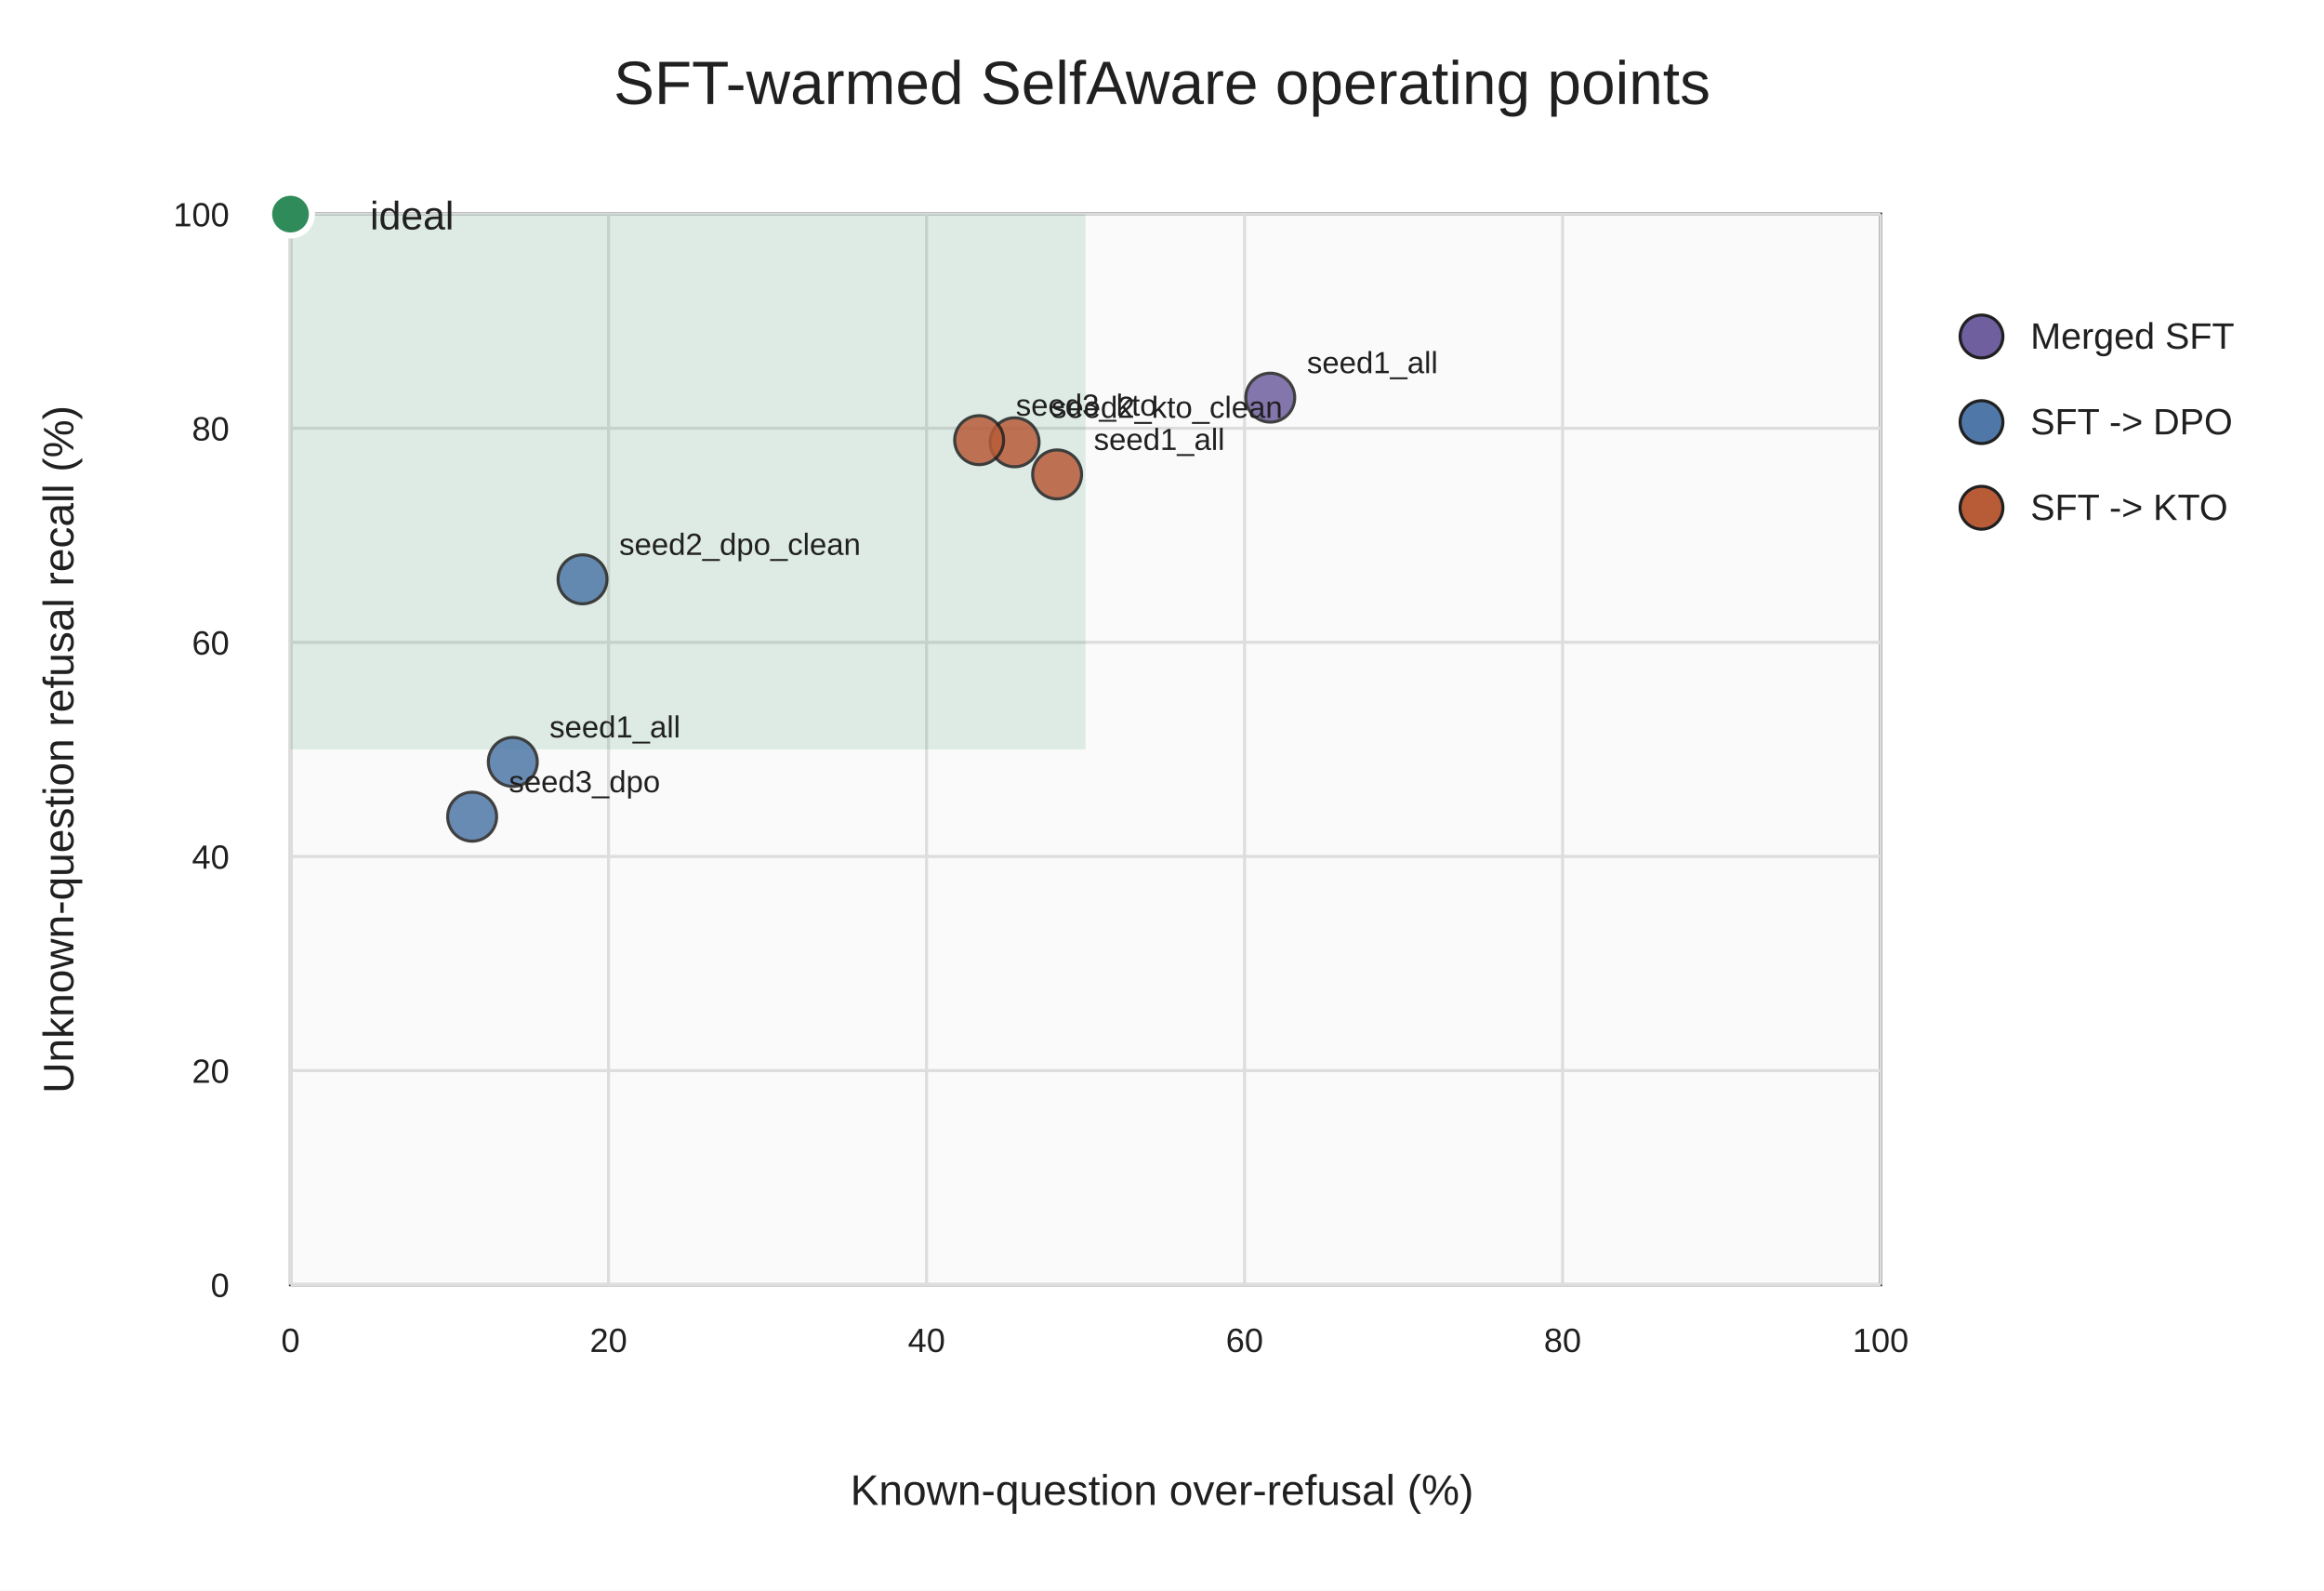
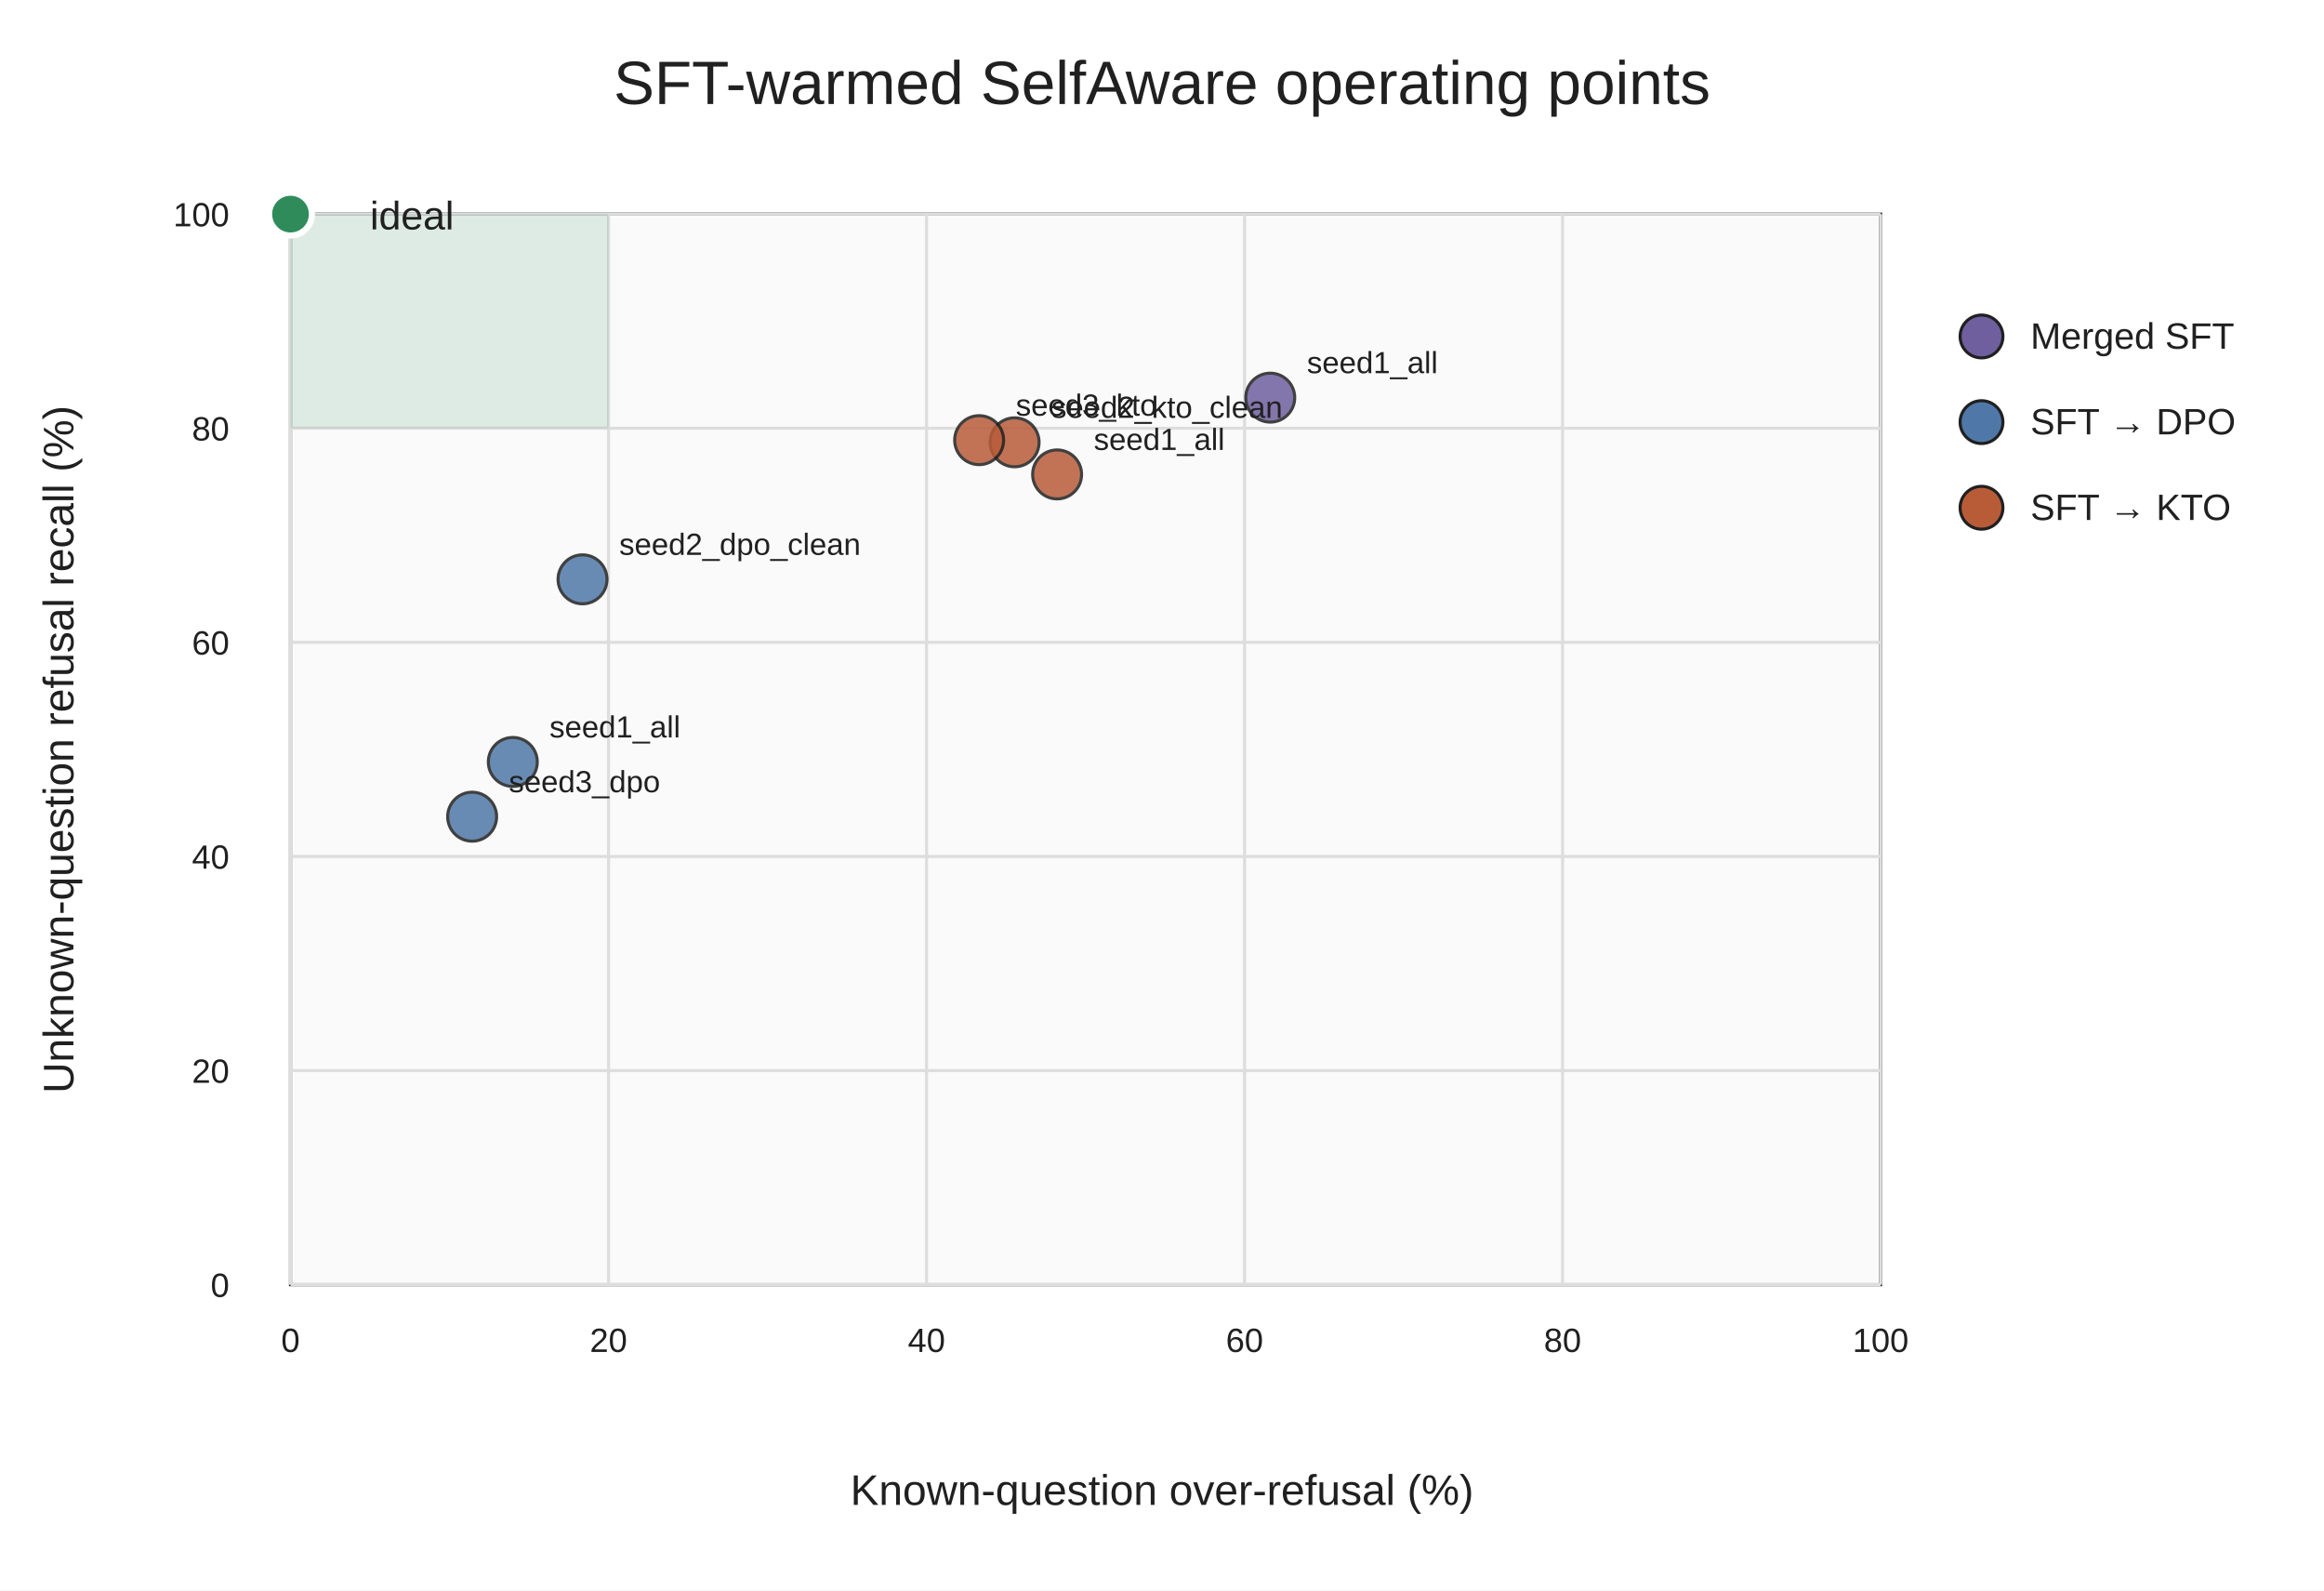
<svg xmlns="http://www.w3.org/2000/svg" width="760" height="520" viewBox="0 0 760 520">
  <rect width="100%" height="100%" fill="#ffffff" />
  <text x="380.0" y="34.0" font-family="Arial, sans-serif" font-size="20" text-anchor="middle" fill="#202020">SFT-warmed SelfAware operating points</text>
  <text x="380.0" y="492.0" font-family="Arial, sans-serif" font-size="14" text-anchor="middle" fill="#202020">Known-question over-refusal (%)</text>
  <text x="24" y="245.0" transform="rotate(-90 24 245.0)" font-family="Arial, sans-serif" font-size="14" text-anchor="middle" fill="#202020">Unknown-question refusal recall (%)</text>
  <rect x="95" y="70" width="520" height="350" fill="#fafafa" stroke="#202020" />
  <line x1="95.0" y1="70" x2="95.0" y2="420" stroke="#dddddd" />
  <line x1="95" y1="420.0" x2="615" y2="420.0" stroke="#dddddd" />
  <text x="95.0" y="442.0" font-family="Arial, sans-serif" font-size="11" text-anchor="middle" fill="#202020">0</text>
  <text x="75.0" y="424.0" font-family="Arial, sans-serif" font-size="11" text-anchor="end" fill="#202020">0</text>
  <line x1="199.0" y1="70" x2="199.0" y2="420" stroke="#dddddd" />
  <line x1="95" y1="350.0" x2="615" y2="350.0" stroke="#dddddd" />
  <text x="199.0" y="442.0" font-family="Arial, sans-serif" font-size="11" text-anchor="middle" fill="#202020">20</text>
  <text x="75.0" y="354.0" font-family="Arial, sans-serif" font-size="11" text-anchor="end" fill="#202020">20</text>
  <line x1="303.0" y1="70" x2="303.0" y2="420" stroke="#dddddd" />
  <line x1="95" y1="280.0" x2="615" y2="280.0" stroke="#dddddd" />
  <text x="303.0" y="442.0" font-family="Arial, sans-serif" font-size="11" text-anchor="middle" fill="#202020">40</text>
  <text x="75.0" y="284.0" font-family="Arial, sans-serif" font-size="11" text-anchor="end" fill="#202020">40</text>
  <line x1="407.0" y1="70" x2="407.0" y2="420" stroke="#dddddd" />
  <line x1="95" y1="210.0" x2="615" y2="210.0" stroke="#dddddd" />
  <text x="407.0" y="442.0" font-family="Arial, sans-serif" font-size="11" text-anchor="middle" fill="#202020">60</text>
  <text x="75.0" y="214.0" font-family="Arial, sans-serif" font-size="11" text-anchor="end" fill="#202020">60</text>
  <line x1="511.0" y1="70" x2="511.0" y2="420" stroke="#dddddd" />
  <line x1="95" y1="140.0" x2="615" y2="140.0" stroke="#dddddd" />
  <text x="511.0" y="442.0" font-family="Arial, sans-serif" font-size="11" text-anchor="middle" fill="#202020">80</text>
  <text x="75.0" y="144.0" font-family="Arial, sans-serif" font-size="11" text-anchor="end" fill="#202020">80</text>
  <line x1="615.0" y1="70" x2="615.0" y2="420" stroke="#dddddd" />
  <line x1="95" y1="70.0" x2="615" y2="70.0" stroke="#dddddd" />
  <text x="615.0" y="442.0" font-family="Arial, sans-serif" font-size="11" text-anchor="middle" fill="#202020">100</text>
  <text x="75.0" y="74.0" font-family="Arial, sans-serif" font-size="11" text-anchor="end" fill="#202020">100</text>
-   <rect x="95" y="70" width="260.0" height="175.0" fill="rgb(47,140,90)" opacity="0.14" />
+   <rect x="95" y="70" width="104.0" height="70.0" fill="rgb(47,140,90)" opacity="0.14" />
  <circle cx="95" cy="70" r="7" fill="rgb(47,140,90)" stroke="#ffffff" stroke-width="2" />
  <text x="121.0" y="75.0" font-family="Arial, sans-serif" font-size="13" text-anchor="start" fill="#202020">ideal</text>
  <circle cx="415.4" cy="130.0" r="8" fill="#6f5f9f" stroke="#202020" opacity="0.85" />
  <text x="427.4" y="122.0" font-family="Arial, sans-serif" font-size="10" text-anchor="start" fill="#202020">seed1_all</text>
  <circle cx="167.7" cy="249.1" r="8" fill="#4f78a8" stroke="#202020" opacity="0.85" />
  <text x="179.7" y="241.1" font-family="Arial, sans-serif" font-size="10" text-anchor="start" fill="#202020">seed1_all</text>
  <circle cx="345.7" cy="155.1" r="8" fill="#b85c38" stroke="#202020" opacity="0.85" />
  <text x="357.7" y="147.1" font-family="Arial, sans-serif" font-size="10" text-anchor="start" fill="#202020">seed1_all</text>
  <circle cx="190.5" cy="189.4" r="8" fill="#4f78a8" stroke="#202020" opacity="0.85" />
  <text x="202.5" y="181.4" font-family="Arial, sans-serif" font-size="10" text-anchor="start" fill="#202020">seed2_dpo_clean</text>
  <circle cx="331.8" cy="144.6" r="8" fill="#b85c38" stroke="#202020" opacity="0.85" />
  <text x="343.8" y="136.6" font-family="Arial, sans-serif" font-size="10" text-anchor="start" fill="#202020">seed2_kto_clean</text>
  <circle cx="154.4" cy="267.0" r="8" fill="#4f78a8" stroke="#202020" opacity="0.85" />
  <text x="166.4" y="259.0" font-family="Arial, sans-serif" font-size="10" text-anchor="start" fill="#202020">seed3_dpo</text>
  <circle cx="320.2" cy="143.9" r="8" fill="#b85c38" stroke="#202020" opacity="0.85" />
  <text x="332.2" y="135.9" font-family="Arial, sans-serif" font-size="10" text-anchor="start" fill="#202020">seed3_kto</text>
  <circle cx="648" cy="110" r="7" fill="#6f5f9f" stroke="#202020" />
  <text x="664.0" y="114.0" font-family="Arial, sans-serif" font-size="12" text-anchor="start" fill="#202020">Merged SFT</text>
  <circle cx="648" cy="138" r="7" fill="#4f78a8" stroke="#202020" />
-   <text x="664.0" y="142.0" font-family="Arial, sans-serif" font-size="12" text-anchor="start" fill="#202020">SFT -&gt; DPO</text>
+   <text x="664.0" y="142.0" font-family="Arial, sans-serif" font-size="12" text-anchor="start" fill="#202020">SFT → DPO</text>
  <circle cx="648" cy="166" r="7" fill="#b85c38" stroke="#202020" />
-   <text x="664.0" y="170.0" font-family="Arial, sans-serif" font-size="12" text-anchor="start" fill="#202020">SFT -&gt; KTO</text>
+   <text x="664.0" y="170.0" font-family="Arial, sans-serif" font-size="12" text-anchor="start" fill="#202020">SFT → KTO</text>
</svg>
